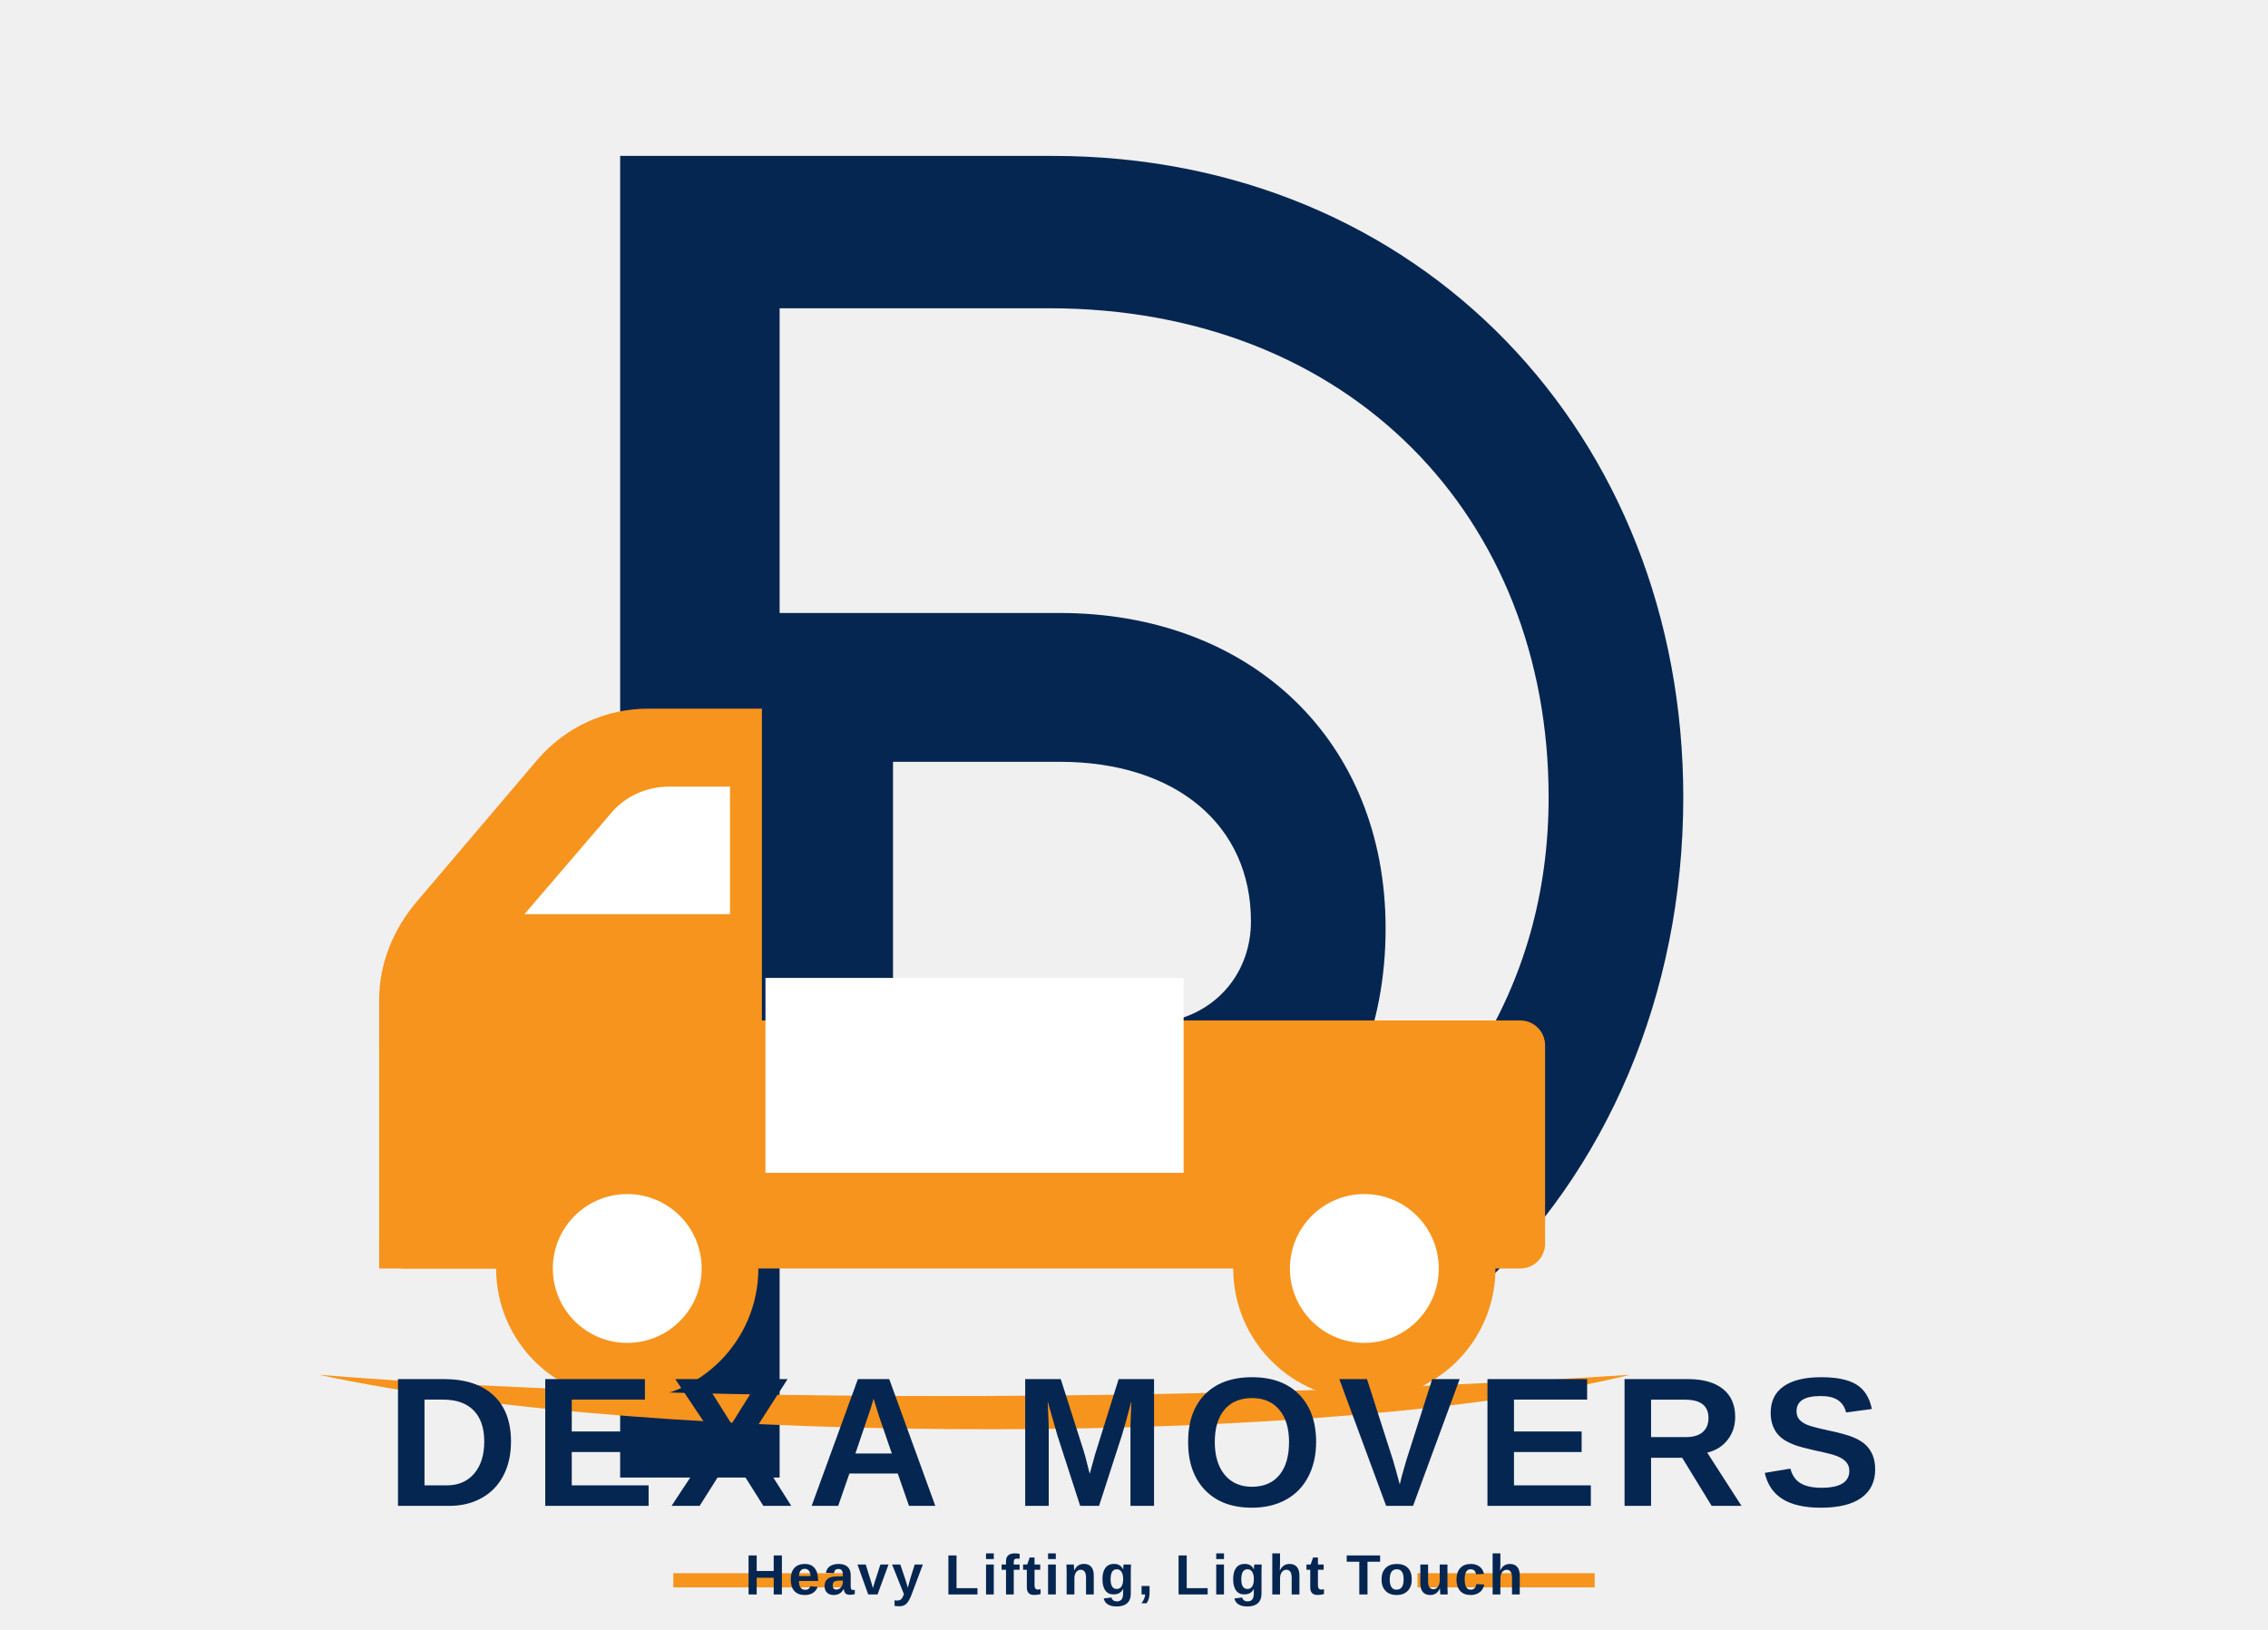
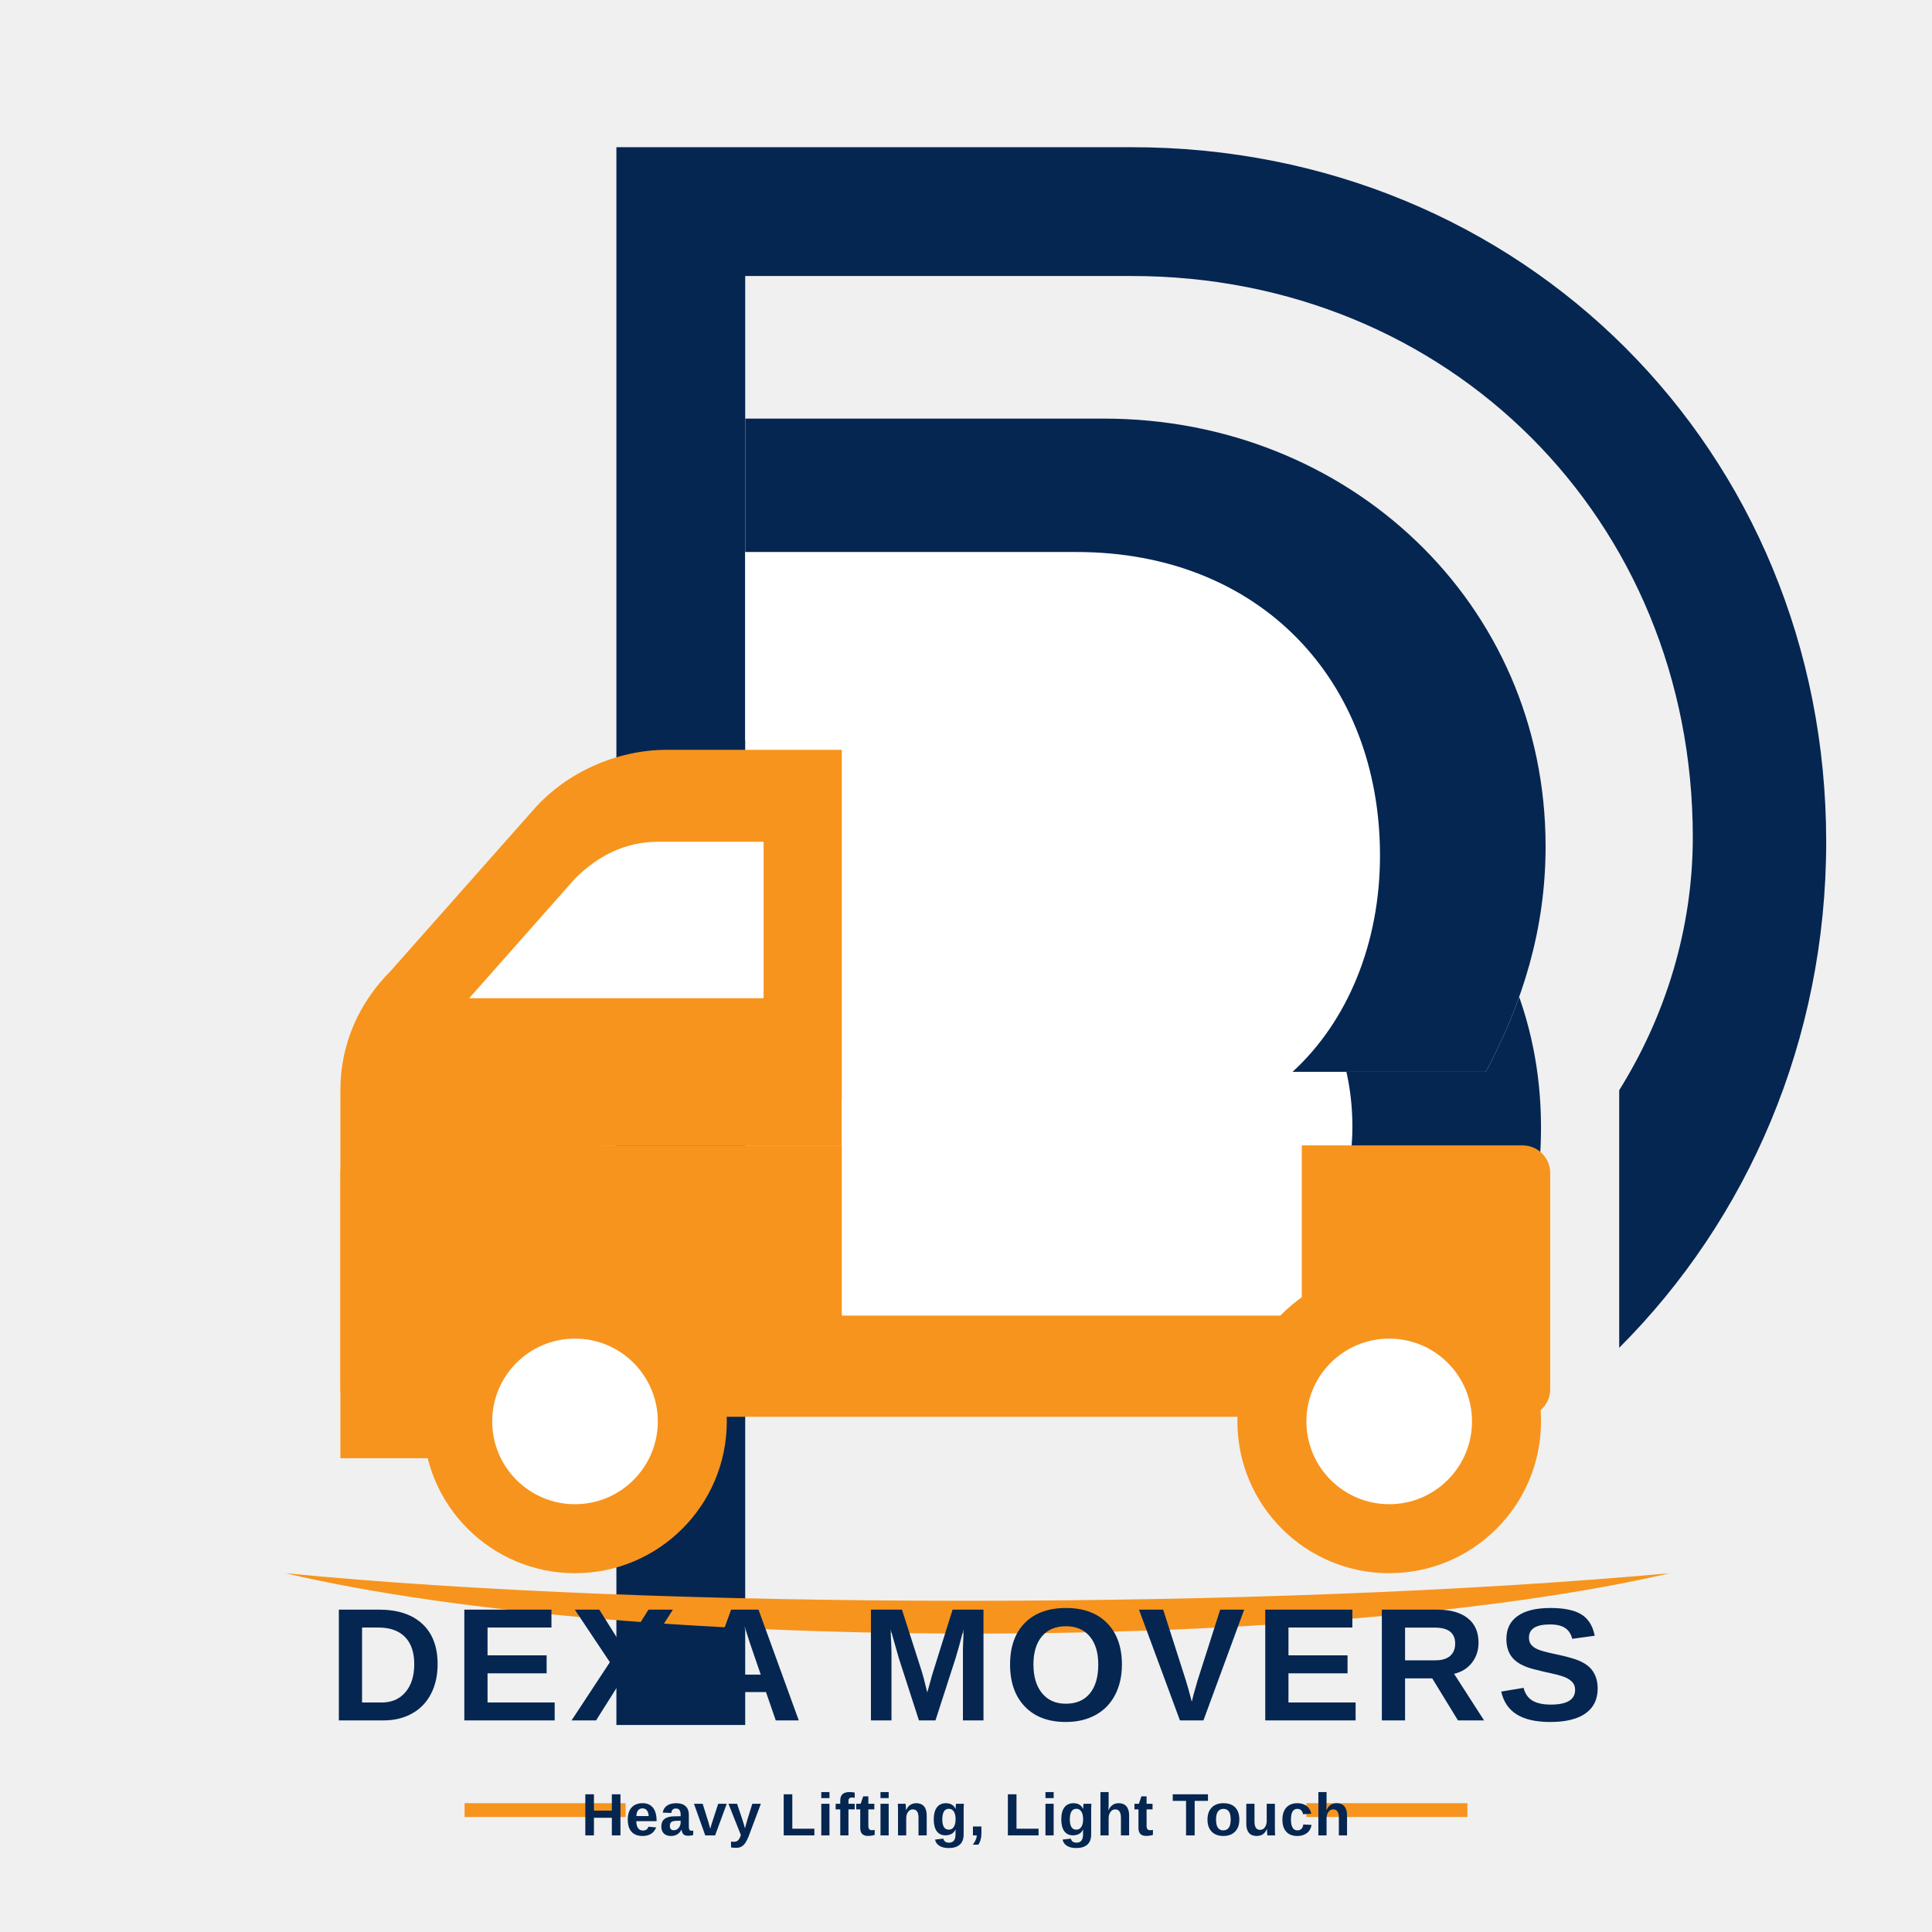
- <svg xmlns="http://www.w3.org/2000/svg" viewBox="0 0 640 460" role="img" aria-label="DEXA Movers logo">
+ <svg xmlns="http://www.w3.org/2000/svg" viewBox="0 0 420 420" role="img" aria-label="DEXA Movers logo">
  <defs>
    <style>
      .navy { fill: #052651; }
      .orange { fill: #f7941d; }
-       .word { font-family: Montserrat, Arial, sans-serif; font-weight: 900; letter-spacing: 4px; }
-       .tag { font-family: Montserrat, Arial, sans-serif; font-weight: 700; letter-spacing: 0.8px; }
+       .word {
+         font-family: Montserrat, Arial, sans-serif;
+         font-weight: 900;
+         letter-spacing: 2px;
+       }
+       .tag {
+         font-family: Montserrat, Arial, sans-serif;
+         font-weight: 700;
+         letter-spacing: 0.2px;
+       }
    </style>
  </defs>
-   <path class="navy" fill-rule="evenodd" d="M175 44h122c104 0 178 79 178 181 0 56-22 106-58 139v-67c13-21 20-45 20-72 0-79-56-138-141-138h-76v86h79c54 0 92 36 92 89 0 28-10 52-29 69h-142v86h-45V44Zm77 171v73h79c13-3 22-14 22-28 0-27-21-45-54-45h-47Z" />
-   <path class="orange" d="M107 282c0-10 4-20 11-28l34-40c8-9 19-14 31-14h32v88h-42c-18 0-33 15-33 33v37h-33v-76Z" />
-   <path fill="#fff" d="M148 258l24-28c4-5 10-8 17-8h17v36h-58Z" />
-   <rect class="orange" x="107" y="288" width="329" height="70" rx="7" />
-   <rect fill="#fff" x="216" y="276" width="118" height="55" />
-   <circle class="orange" cx="177" cy="358" r="37" />
-   <circle fill="#fff" cx="177" cy="358" r="21" />
-   <circle class="orange" cx="385" cy="358" r="37" />
-   <circle fill="#fff" cx="385" cy="358" r="21" />
-   <path class="orange" d="M90 388c98 8 248 8 370 0-81 20-273 21-370 0Z" />
-   <text class="word navy" x="320" y="425" text-anchor="middle" font-size="52">DEXA MOVERS</text>
-   <path class="orange" d="M190 444h50v4h-50zM400 444h50v4h-50z" />
-   <text class="tag navy" x="320" y="450" text-anchor="middle" font-size="16">Heavy Lifting, Light Touch</text>
+   <path class="navy" d="M134 32h112c85 0 151 66 151 151 0 43-17 82-45 110v-56c10-16 16-35 16-55 0-69-53-122-122-122h-84v101h84c51 0 89 36 89 84 0 20-6 39-18 54H162v76h-28V32Z" />
+   <path fill="#fff" d="M162 91h78c53 0 96 40 96 93 0 18-5 34-13 49H229v-36h17c28 0 48 20 48 48 0 8-2 16-6 23h-126V91Z" />
+   <path class="navy" d="M162 91h78c53 0 96 40 96 93 0 18-5 34-13 49h-42c12-11 19-28 19-47 0-38-26-66-66-66h-72V91Z" />
+   <path class="orange" d="M74 237c0-10 4-19 11-26l31-35c7-8 18-13 29-13h38v86h-50c-18 0-33 15-33 33v35H74v-80Z" />
+   <path fill="#fff" d="M102 217l23-26c5-5 11-8 18-8h23v34h-64Z" />
+   <rect class="orange" x="74" y="249" width="263" height="59" rx="6" />
+   <rect fill="#fff" x="183" y="239" width="100" height="47" />
+   <circle class="orange" cx="125" cy="309" r="33" />
+   <circle fill="#fff" cx="125" cy="309" r="18" />
+   <circle class="orange" cx="302" cy="309" r="33" />
+   <circle fill="#fff" cx="302" cy="309" r="18" />
+   <path class="orange" d="M62 342c82 8 213 8 301 0-73 17-224 18-301 0Z" />
+   <text class="word navy" x="210" y="374" text-anchor="middle" font-size="35">DEXA MOVERS</text>
+   <path class="orange" d="M101 392h35v3h-35zM284 392h35v3h-35z" />
+   <text class="tag navy" x="210" y="399" text-anchor="middle" font-size="13">Heavy Lifting, Light Touch</text>
</svg>
